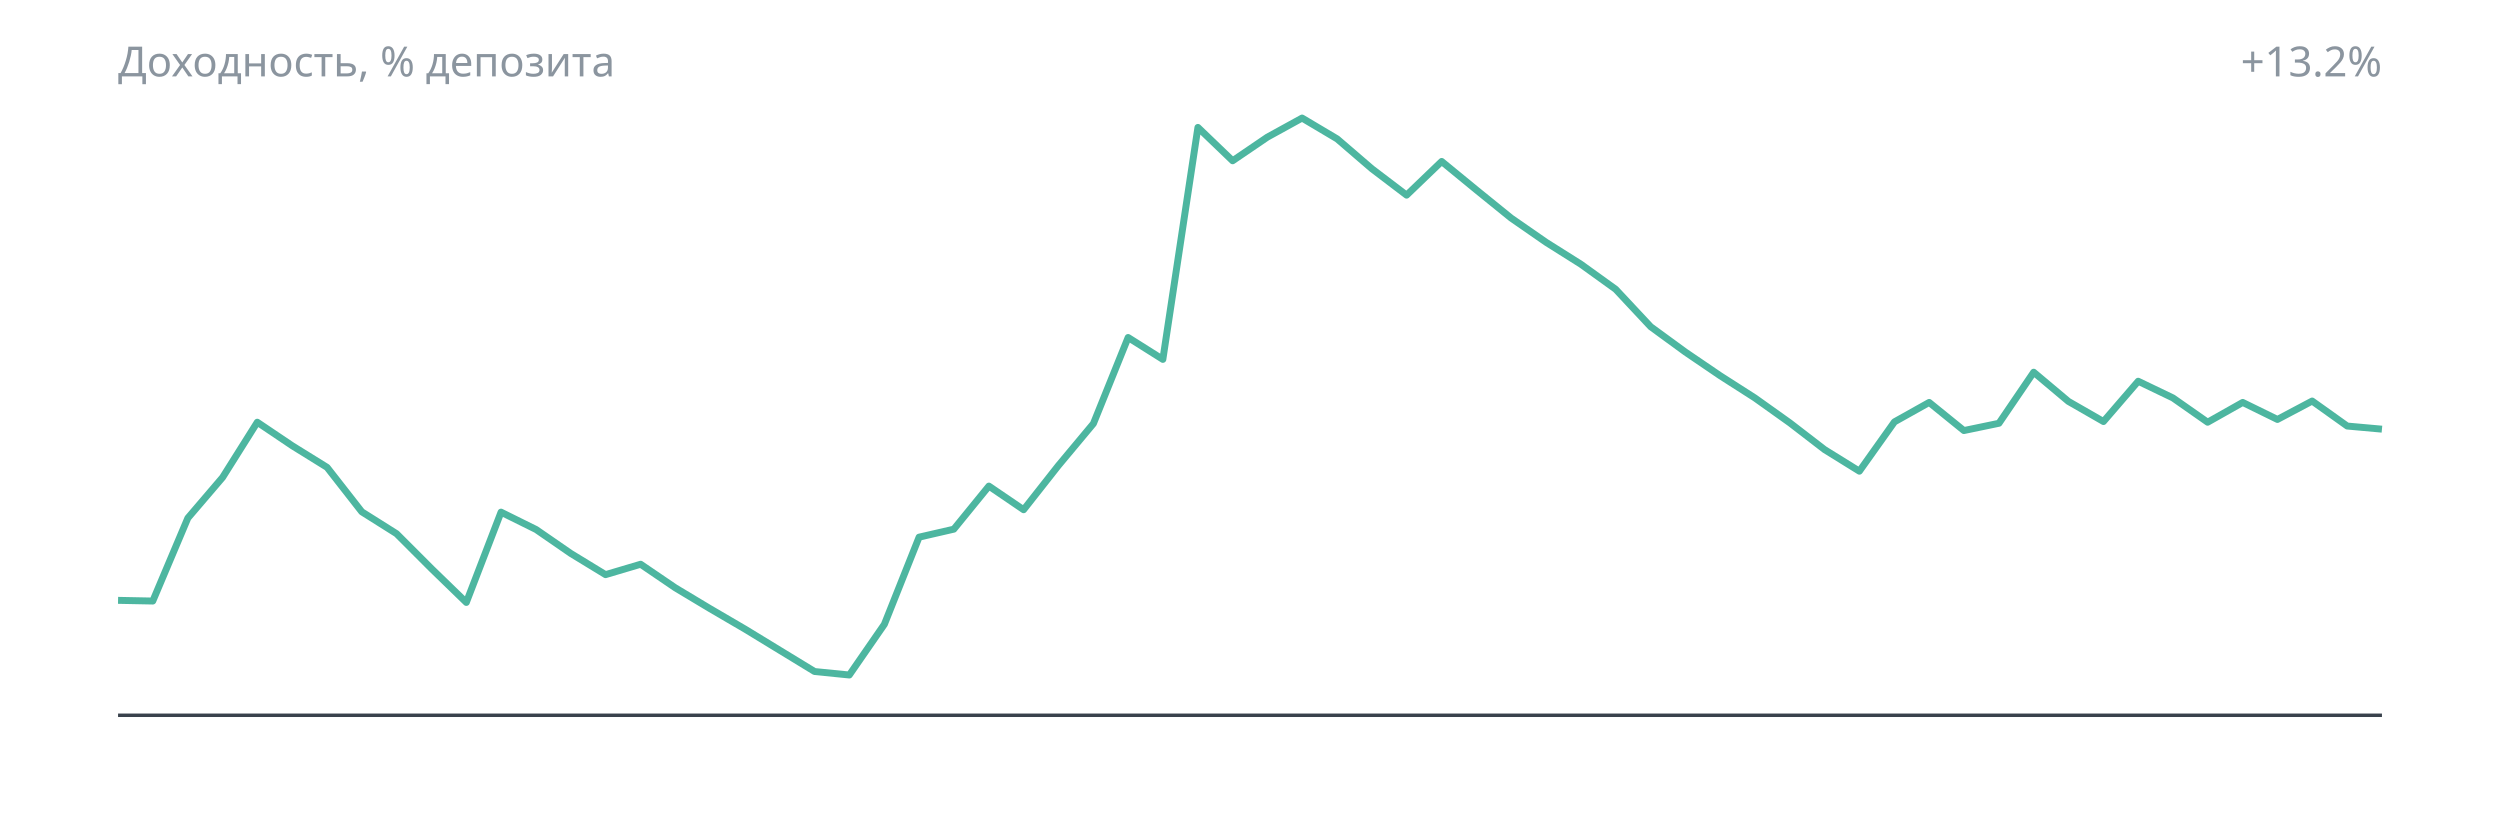
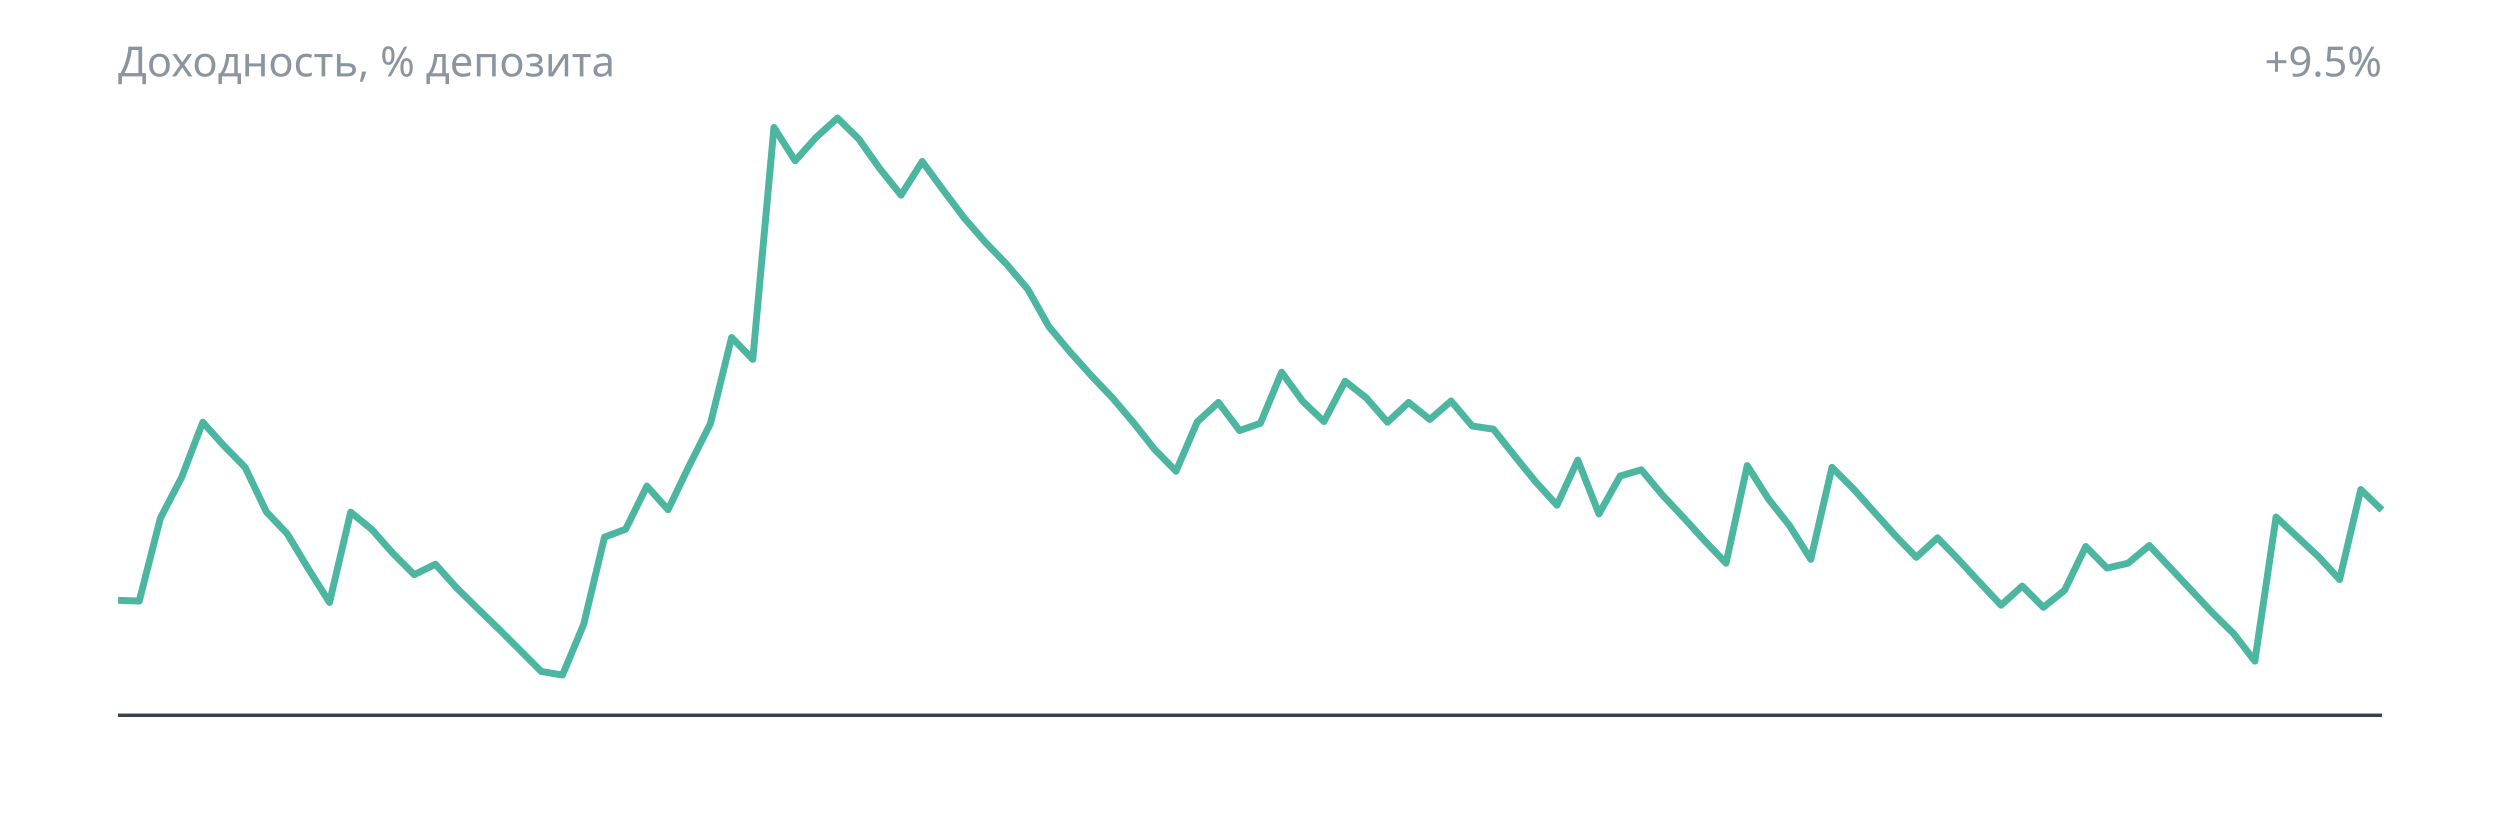
<svg xmlns="http://www.w3.org/2000/svg" viewBox="0 0 720 240" role="img" aria-label="Доходность, % депозита">
  <line x1="34" y1="206.0" x2="686" y2="206.0" stroke="#39424c" stroke-width="1" />
-   <path d="M34.0,172.9 L44.0,173.1 L54.1,149.2 L64.1,137.5 L74.1,121.6 L84.2,128.4 L94.2,134.6 L104.2,147.4 L114.2,153.7 L124.3,163.8 L134.3,173.5 L144.3,147.5 L154.4,152.5 L164.4,159.4 L174.4,165.5 L184.5,162.5 L194.5,169.3 L204.5,175.3 L214.6,181.2 L224.6,187.3 L234.6,193.4 L244.6,194.4 L254.7,179.8 L264.7,154.7 L274.7,152.4 L284.8,140.0 L294.8,146.8 L304.8,134.1 L314.9,122.0 L324.9,97.2 L334.9,103.5 L345.0,36.7 L355.0,46.3 L365.0,39.5 L375.0,34.0 L385.1,40.0 L395.1,48.6 L405.1,56.2 L415.2,46.5 L425.2,54.7 L435.2,62.8 L445.3,69.8 L455.3,76.1 L465.3,83.3 L475.4,94.1 L485.4,101.4 L495.4,108.2 L505.4,114.6 L515.5,121.8 L525.5,129.5 L535.5,135.7 L545.6,121.5 L555.6,115.9 L565.6,124.0 L575.7,121.9 L585.7,107.2 L595.7,115.6 L605.8,121.4 L615.8,109.8 L625.8,114.6 L635.8,121.6 L645.9,115.9 L655.9,120.8 L665.9,115.5 L676.0,122.7 L686.0,123.6" fill="none" stroke="#4db6a0" stroke-width="2" stroke-linejoin="round" />
+   <path d="M34.0,172.9 L40.1,173.1 L46.2,149.2 L52.3,137.5 L58.4,121.6 L64.5,128.4 L70.6,134.6 L76.7,147.4 L82.7,153.7 L88.8,163.8 L94.9,173.5 L101.0,147.5 L107.1,152.5 L113.2,159.4 L119.3,165.5 L125.4,162.5 L131.5,169.3 L137.6,175.3 L143.7,181.2 L149.8,187.3 L155.9,193.4 L162.0,194.4 L168.1,179.8 L174.1,154.7 L180.2,152.4 L186.3,140.0 L192.4,146.8 L198.5,134.1 L204.6,122.0 L210.7,97.2 L216.8,103.5 L222.9,36.7 L229.0,46.3 L235.1,39.5 L241.2,34.0 L247.3,40.0 L253.4,48.6 L259.5,56.2 L265.6,46.5 L271.6,54.7 L277.7,62.8 L283.8,69.8 L289.9,76.1 L296.0,83.3 L302.1,94.1 L308.2,101.4 L314.3,108.2 L320.4,114.6 L326.5,121.8 L332.6,129.5 L338.7,135.7 L344.8,121.5 L350.9,115.9 L357.0,124.0 L363.0,121.9 L369.1,107.2 L375.2,115.6 L381.3,121.4 L387.4,109.8 L393.5,114.6 L399.6,121.6 L405.7,115.9 L411.8,120.8 L417.9,115.5 L424.0,122.7 L430.1,123.6 L436.2,131.3 L442.3,138.8 L448.4,145.5 L454.4,132.5 L460.5,148.0 L466.6,137.1 L472.7,135.3 L478.8,142.6 L484.9,149.1 L491.0,155.8 L497.1,162.2 L503.2,134.1 L509.3,143.7 L515.4,151.4 L521.5,161.1 L527.6,134.6 L533.7,140.7 L539.8,147.5 L545.9,154.3 L551.9,160.5 L558.0,154.9 L564.1,161.2 L570.2,167.8 L576.3,174.3 L582.4,168.8 L588.5,174.9 L594.6,170.0 L600.7,157.4 L606.8,163.6 L612.9,162.2 L619.0,157.1 L625.1,163.6 L631.2,170.1 L637.3,176.6 L643.3,182.5 L649.4,190.4 L655.5,148.9 L661.6,154.6 L667.7,160.3 L673.8,166.9 L679.9,141.0 L686.0,146.9" fill="none" stroke="#4db6a0" stroke-width="2" stroke-linejoin="round" />
  <text x="34" y="22" fill="#8b959f" font-family="system-ui" font-size="12">Доходность, % депозита</text>
-   <text x="686" y="22" text-anchor="end" fill="#8b959f" font-family="system-ui" font-size="12">+13.2%</text>
+   <text x="686" y="22" text-anchor="end" fill="#8b959f" font-family="system-ui" font-size="12">+9.5%</text>
</svg>
